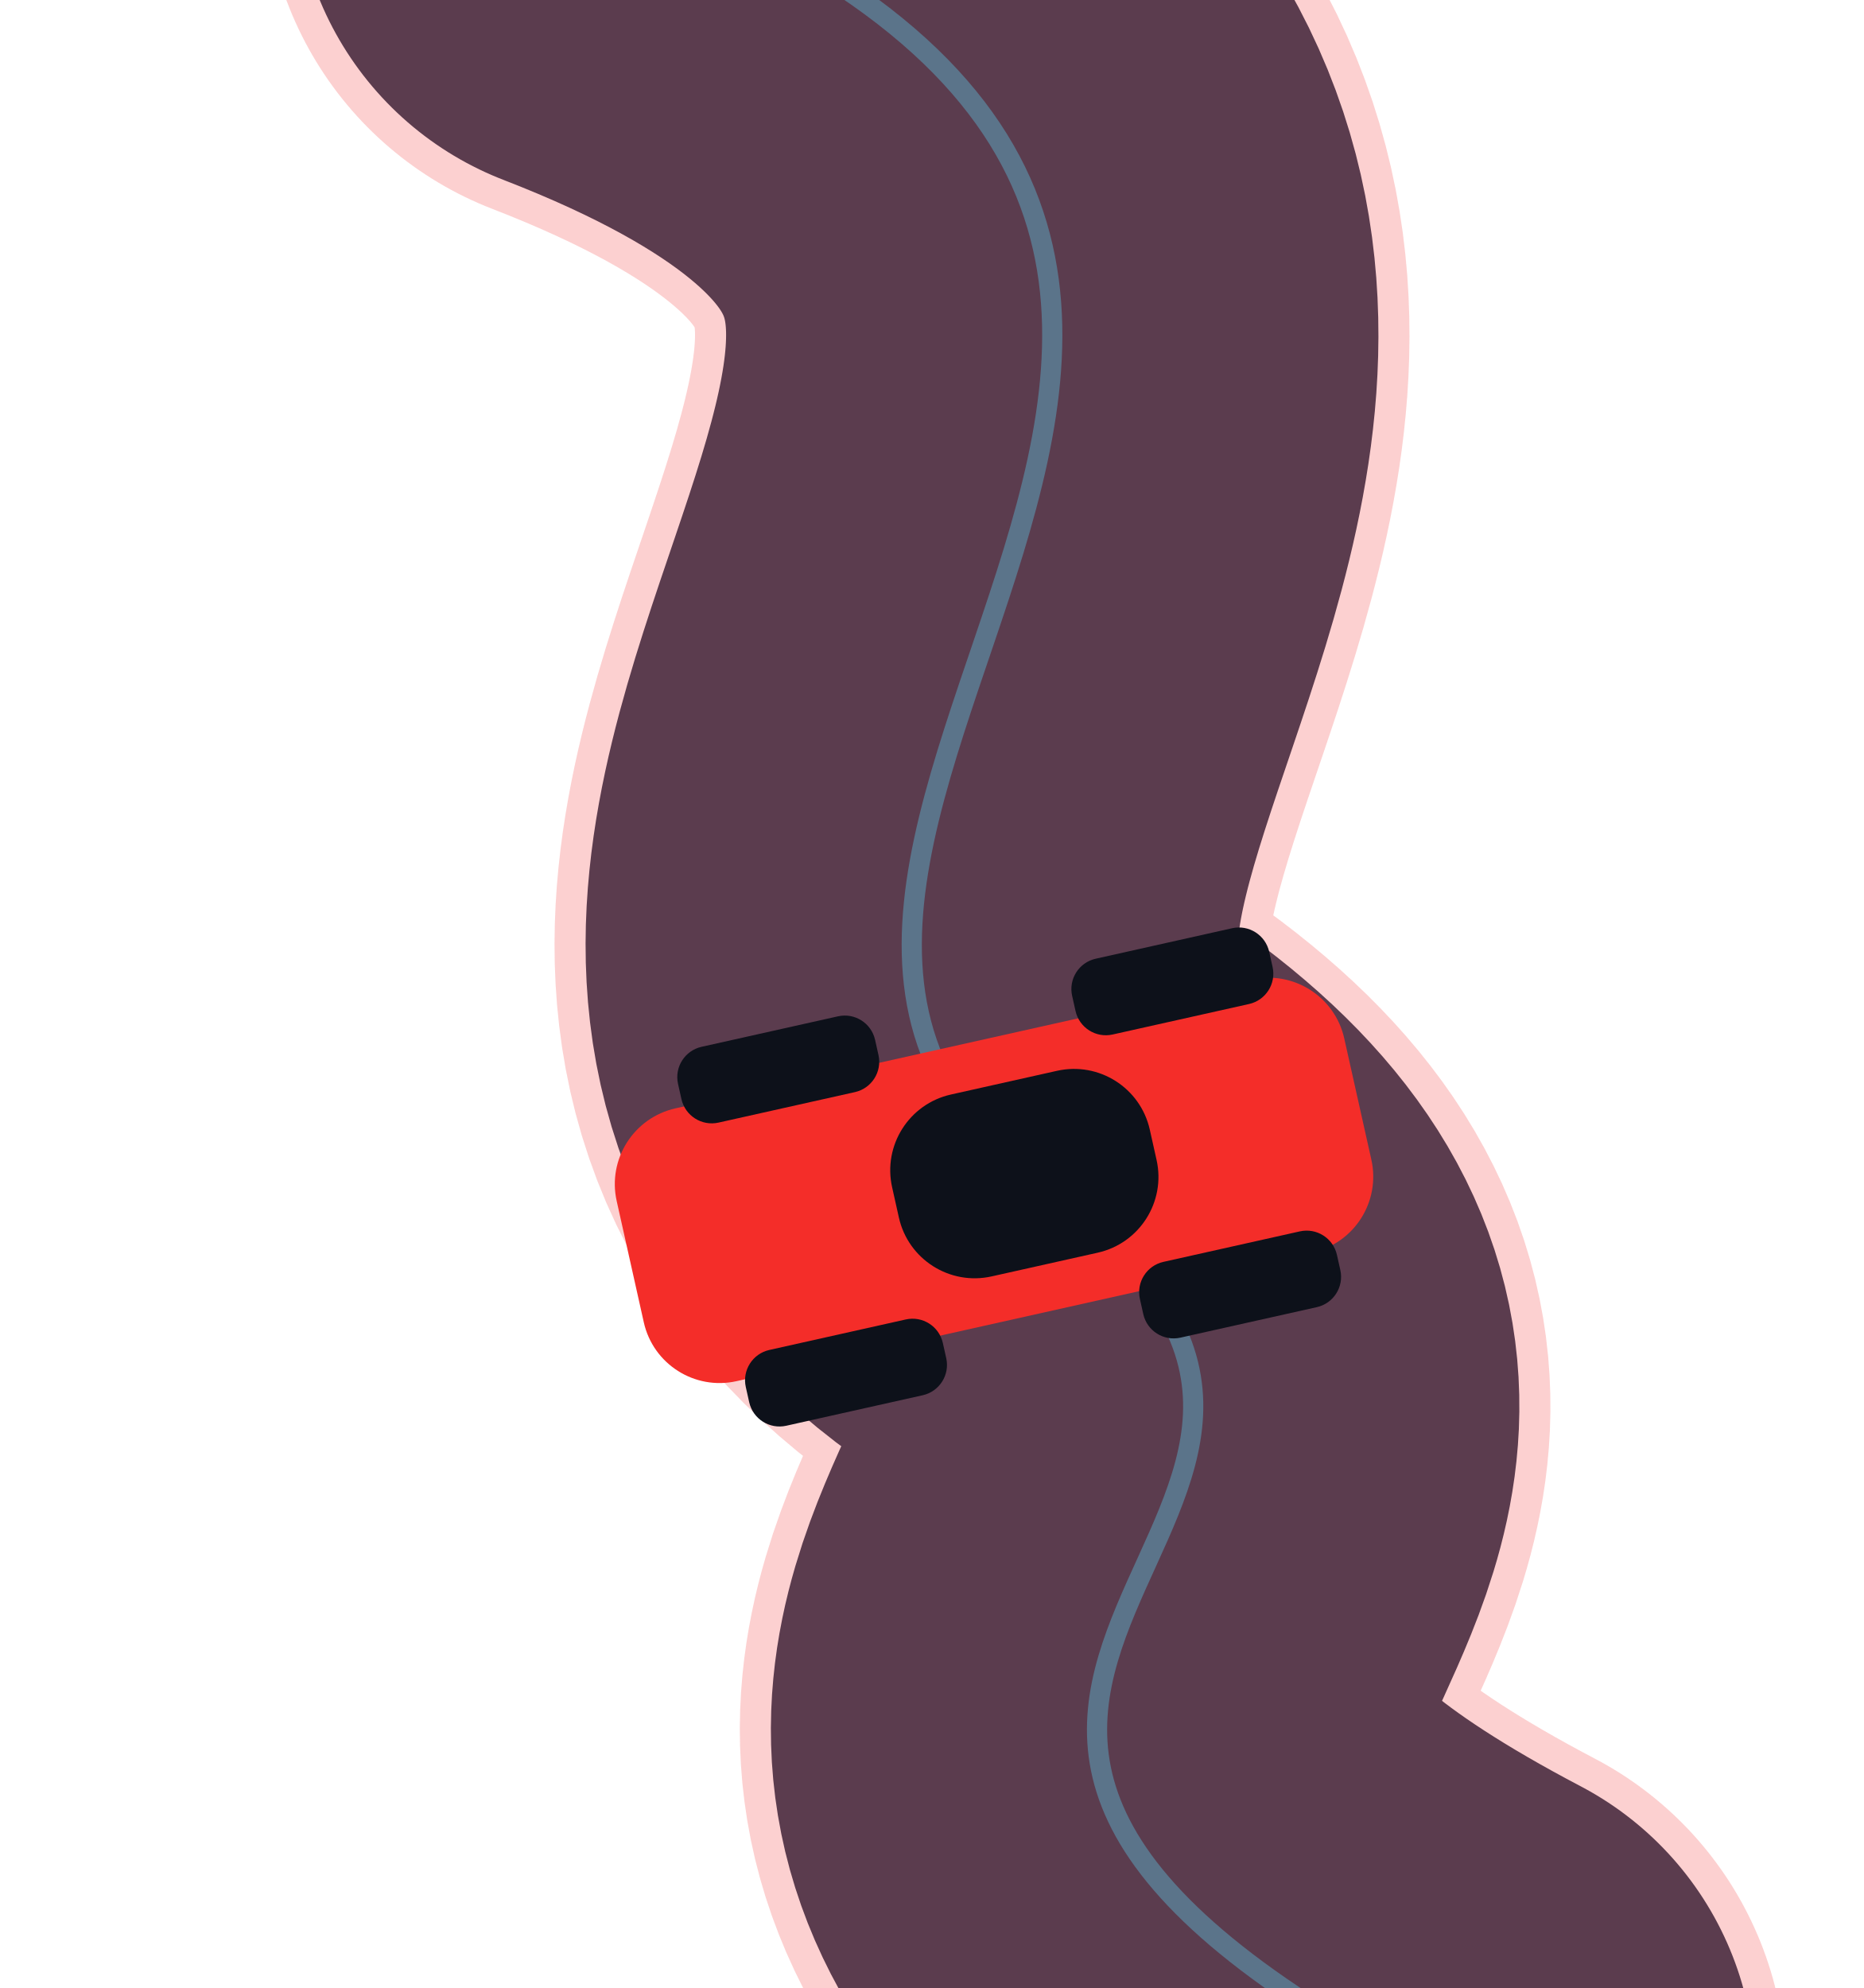
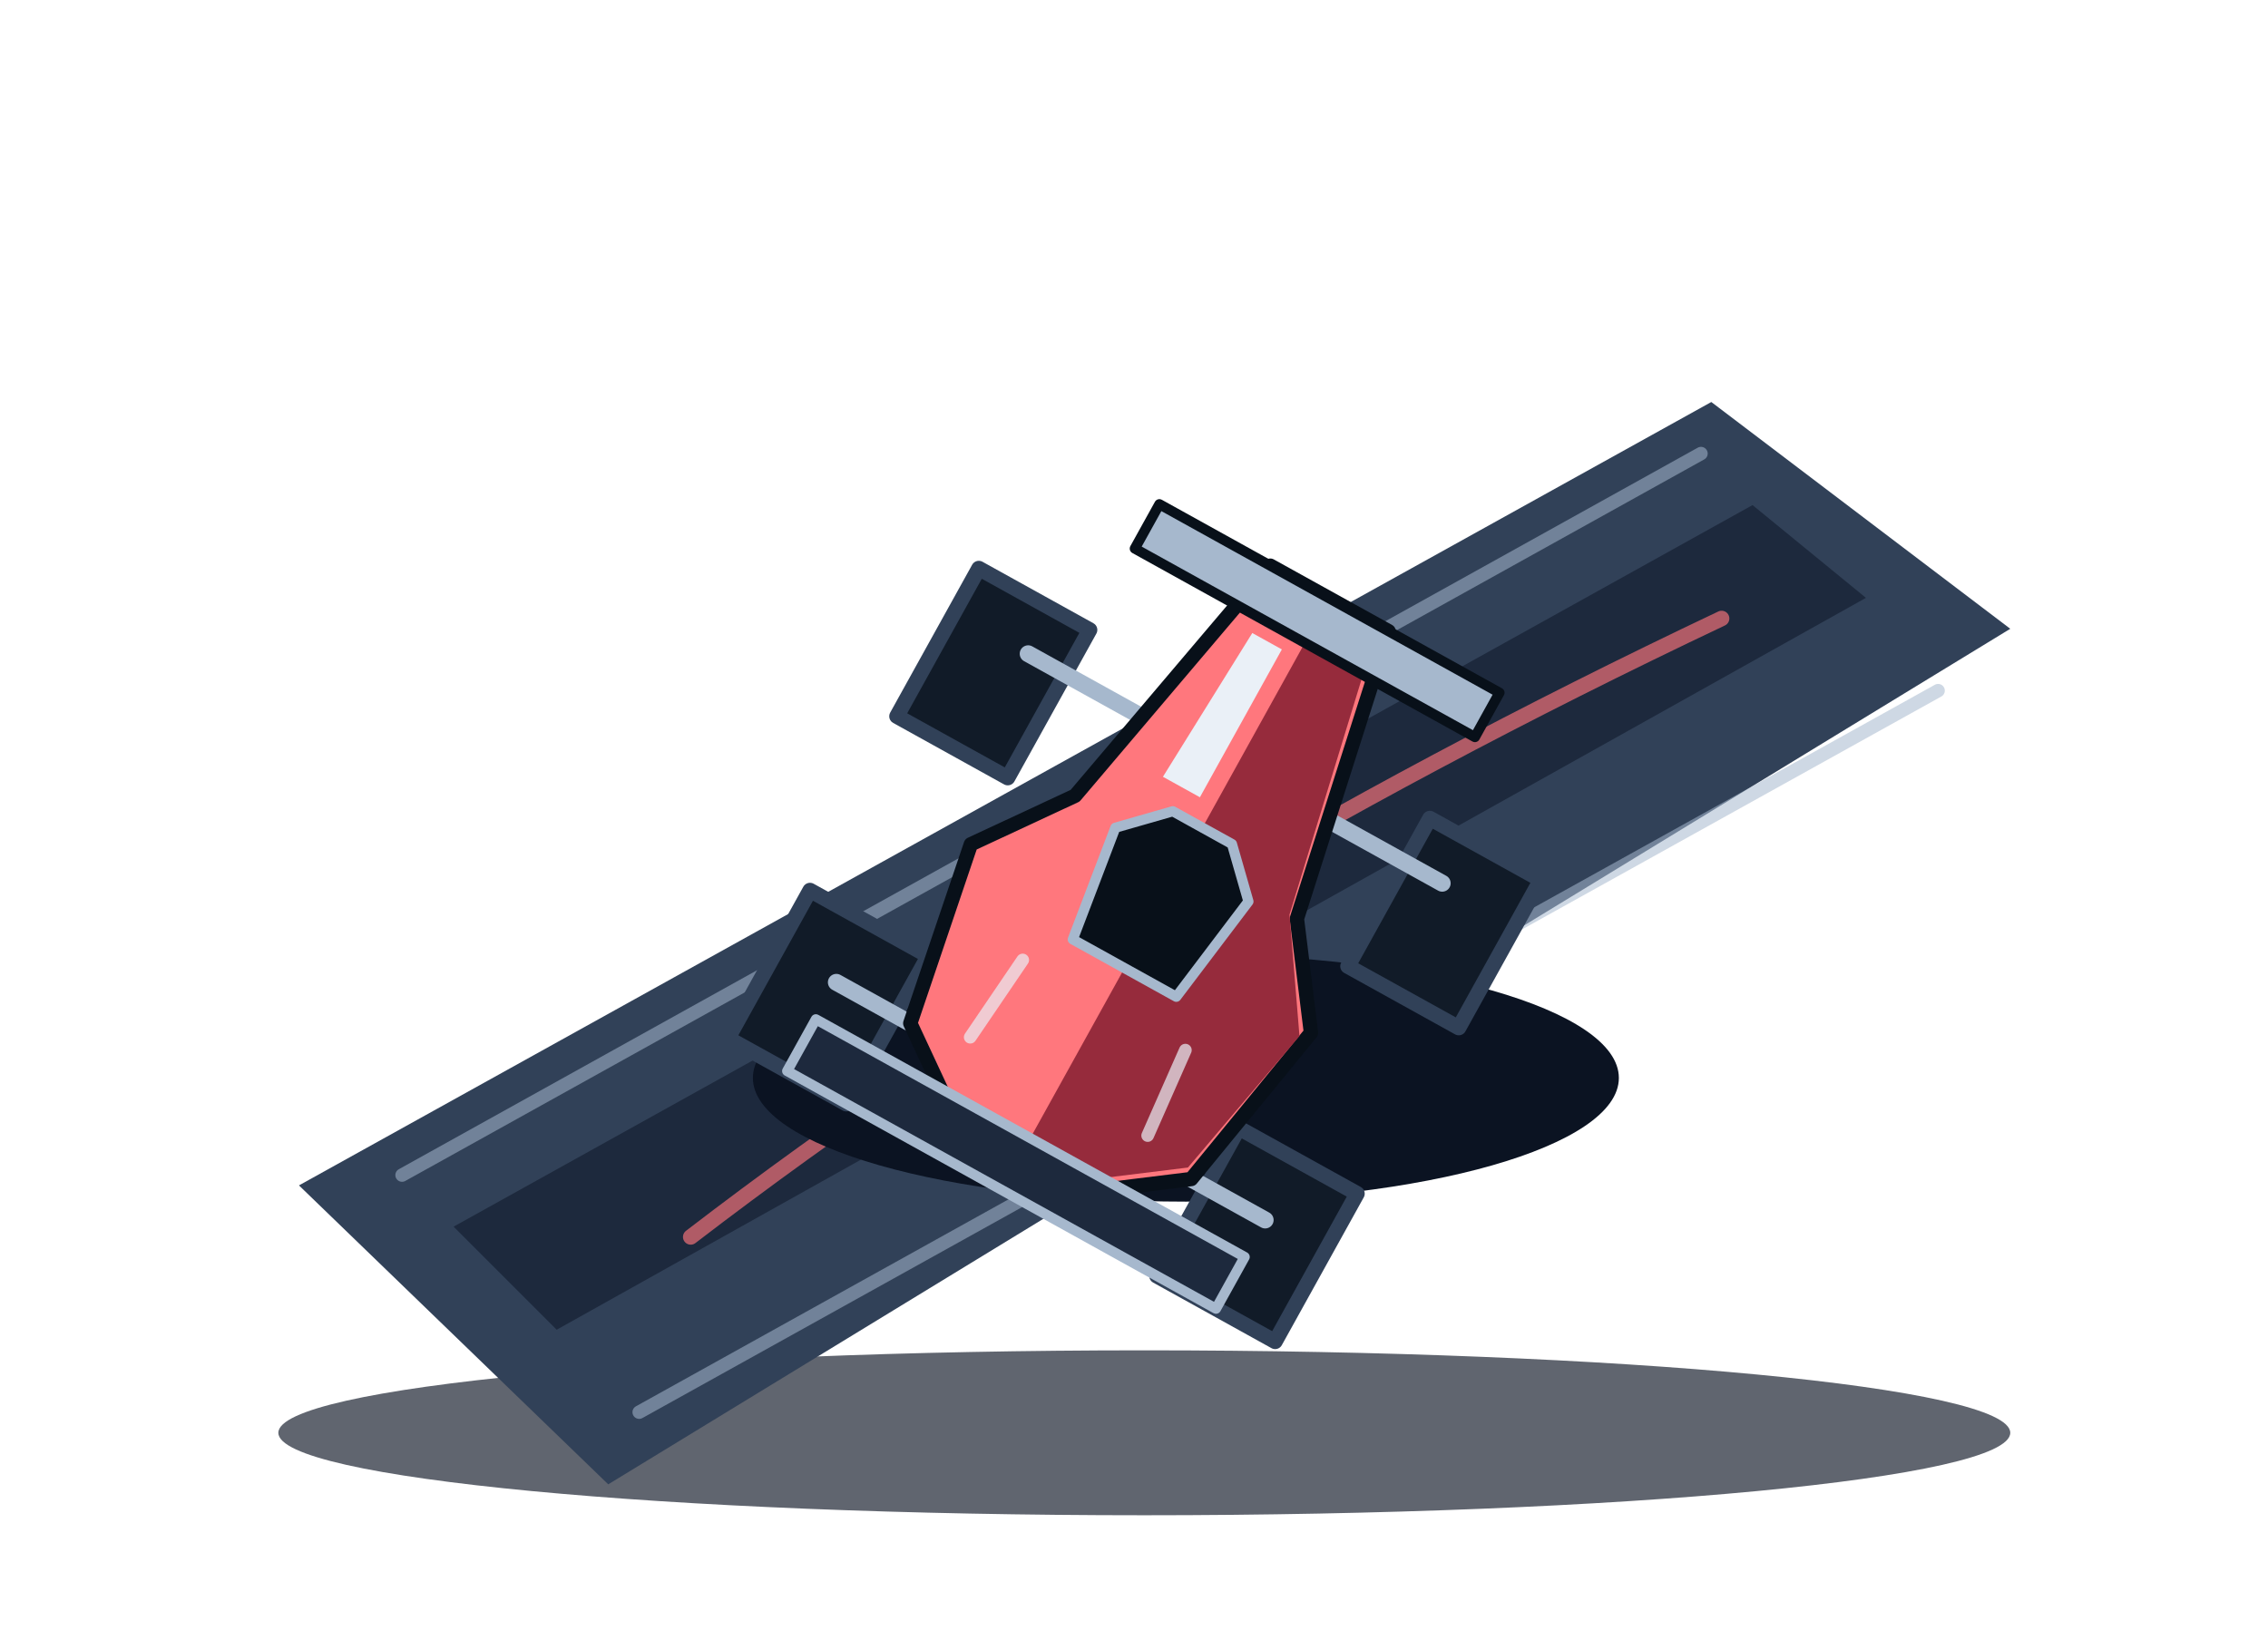
- <svg xmlns="http://www.w3.org/2000/svg" viewBox="100 -4 120 128" role="img" aria-label="Circuit telemetry with a car on the racing line">
-   <g fill="none" stroke-linecap="round">
-     <path d="M140 -12C202 12 136 51.6 168 73.2C196 93.6 144 104.4 192 129.6" stroke="#314158" stroke-width="42" />
-     <path d="M140 -12C202 12 136 51.6 168 73.2C196 93.6 144 104.4 192 129.6" stroke="#f42d29" stroke-opacity="0.22" stroke-width="46" />
-     <path d="M140 -12C202 12 136 51.6 168 73.2C196 93.6 144 104.4 192 129.6" stroke="#5cdfff" stroke-opacity="0.34" stroke-width="1.3" />
+ <svg xmlns="http://www.w3.org/2000/svg" viewBox="0 0 220 160">
+   <g opacity="1" transform="translate(0 0) translate(114 82) rotate(0) scale(1) translate(-114 -82)">
+     <ellipse cx="111" cy="139" rx="84" ry="8" fill="#0B1322" opacity="0.65" />
+     <polygon points="29,115 166,39 195,61 59,144" fill="#314158" stroke="none" stroke-width="1.2" stroke-linejoin="round" />
+     <polygon points="44,119 170,49 181,58 54,129" fill="#1D293D" stroke="none" stroke-width="1.2" stroke-linejoin="round" />
+     <path d="M39 114 165 44M62 137 188 67" fill="none" stroke="#A6B8CD" stroke-width="1.3" opacity="0.55" stroke-linecap="round" stroke-linejoin="round" />
+     <path d="M67 120Q110 87 167 60" fill="none" stroke="#FF777D" stroke-width="1.5" opacity="0.65" stroke-linecap="round" stroke-linejoin="round" />
  </g>
-   <g transform="rotate(-12.6 164 72)">
-     <rect x="140" y="63" width="48" height="18" rx="5" fill="#f42d29" />
-     <rect x="157.5" y="66" width="17" height="12" rx="5" fill="#0d111a" />
-     <g fill="#0d111a">
-       <rect x="145.5" y="59.5" width="13" height="5" rx="2" />
-       <rect x="171.5" y="59.5" width="13" height="5" rx="2" />
-       <rect x="145.5" y="79.5" width="13" height="5" rx="2" />
-       <rect x="171.5" y="79.5" width="13" height="5" rx="2" />
+   <g opacity="1" transform="translate(0 0) translate(114 82) rotate(0) scale(1) translate(-114 -82)" />
+   <g opacity="1" transform="translate(3.03207 -2.425656) translate(114 82) rotate(0) scale(1) translate(-114 -82)">
+     <ellipse cx="112" cy="107" rx="42" ry="12" fill="#0B1322" opacity="1" />
+     <g transform="translate(114 82) rotate(29) scale(.82)">
+       <path d="M-38-13H-23V7H-38Z" fill="#111B28" stroke="#314158" stroke-width="1.8" stroke-linejoin="round" />
+       <path d="M23-13H38V7H23Z" fill="#111B28" stroke="#314158" stroke-width="1.8" stroke-linejoin="round" />
+       <path d="M-37 30H-21V50H-37Z" fill="#111B28" stroke="#314158" stroke-width="1.8" stroke-linejoin="round" />
+       <path d="M21 30H37V50H21Z" fill="#111B28" stroke="#314158" stroke-width="1.8" stroke-linejoin="round" />
+       <path d="M-28-7H28M-29 38H29" fill="none" stroke="#A6B8CD" stroke-width="2" opacity="1" stroke-linecap="round" stroke-linejoin="round" />
+       <path d="M-8-30H8L15 5 23 16 19 38 8 46H-8L-19 38-23 16-15 5Z" fill="#FF777D" stroke="#081019" stroke-width="1.7" stroke-linejoin="round" />
+       <path d="M0-28H7L14 5 22 17 18 37 7 45H0Z" fill="#962B3C" stroke="none" stroke-width="1.2" stroke-linejoin="round" />
+       <path d="M-6-22H-2V-2H-7Z" fill="#EAF0F7" stroke="none" stroke-width="1.2" stroke-linejoin="round" />
+       <path d="M-9 6-7 20H7L9 6 4 1H-4Z" fill="#081019" stroke="#A6B8CD" stroke-width="1.2" stroke-linejoin="round" />
+       <path d="M-23-30H23V-24H-23Z" fill="#A6B8CD" stroke="#081019" stroke-width="1.2" stroke-linejoin="round" />
+       <path d="M-29 43H29V50H-29Z" fill="#1D293D" stroke="#A6B8CD" stroke-width="1.2" stroke-linejoin="round" />
+       <path d="M-11 25-12 36M11 25 12 36" fill="none" stroke="#EAF0F7" stroke-width="1.5" opacity="0.7" stroke-linecap="round" stroke-linejoin="round" />
    </g>
  </g>
</svg>
